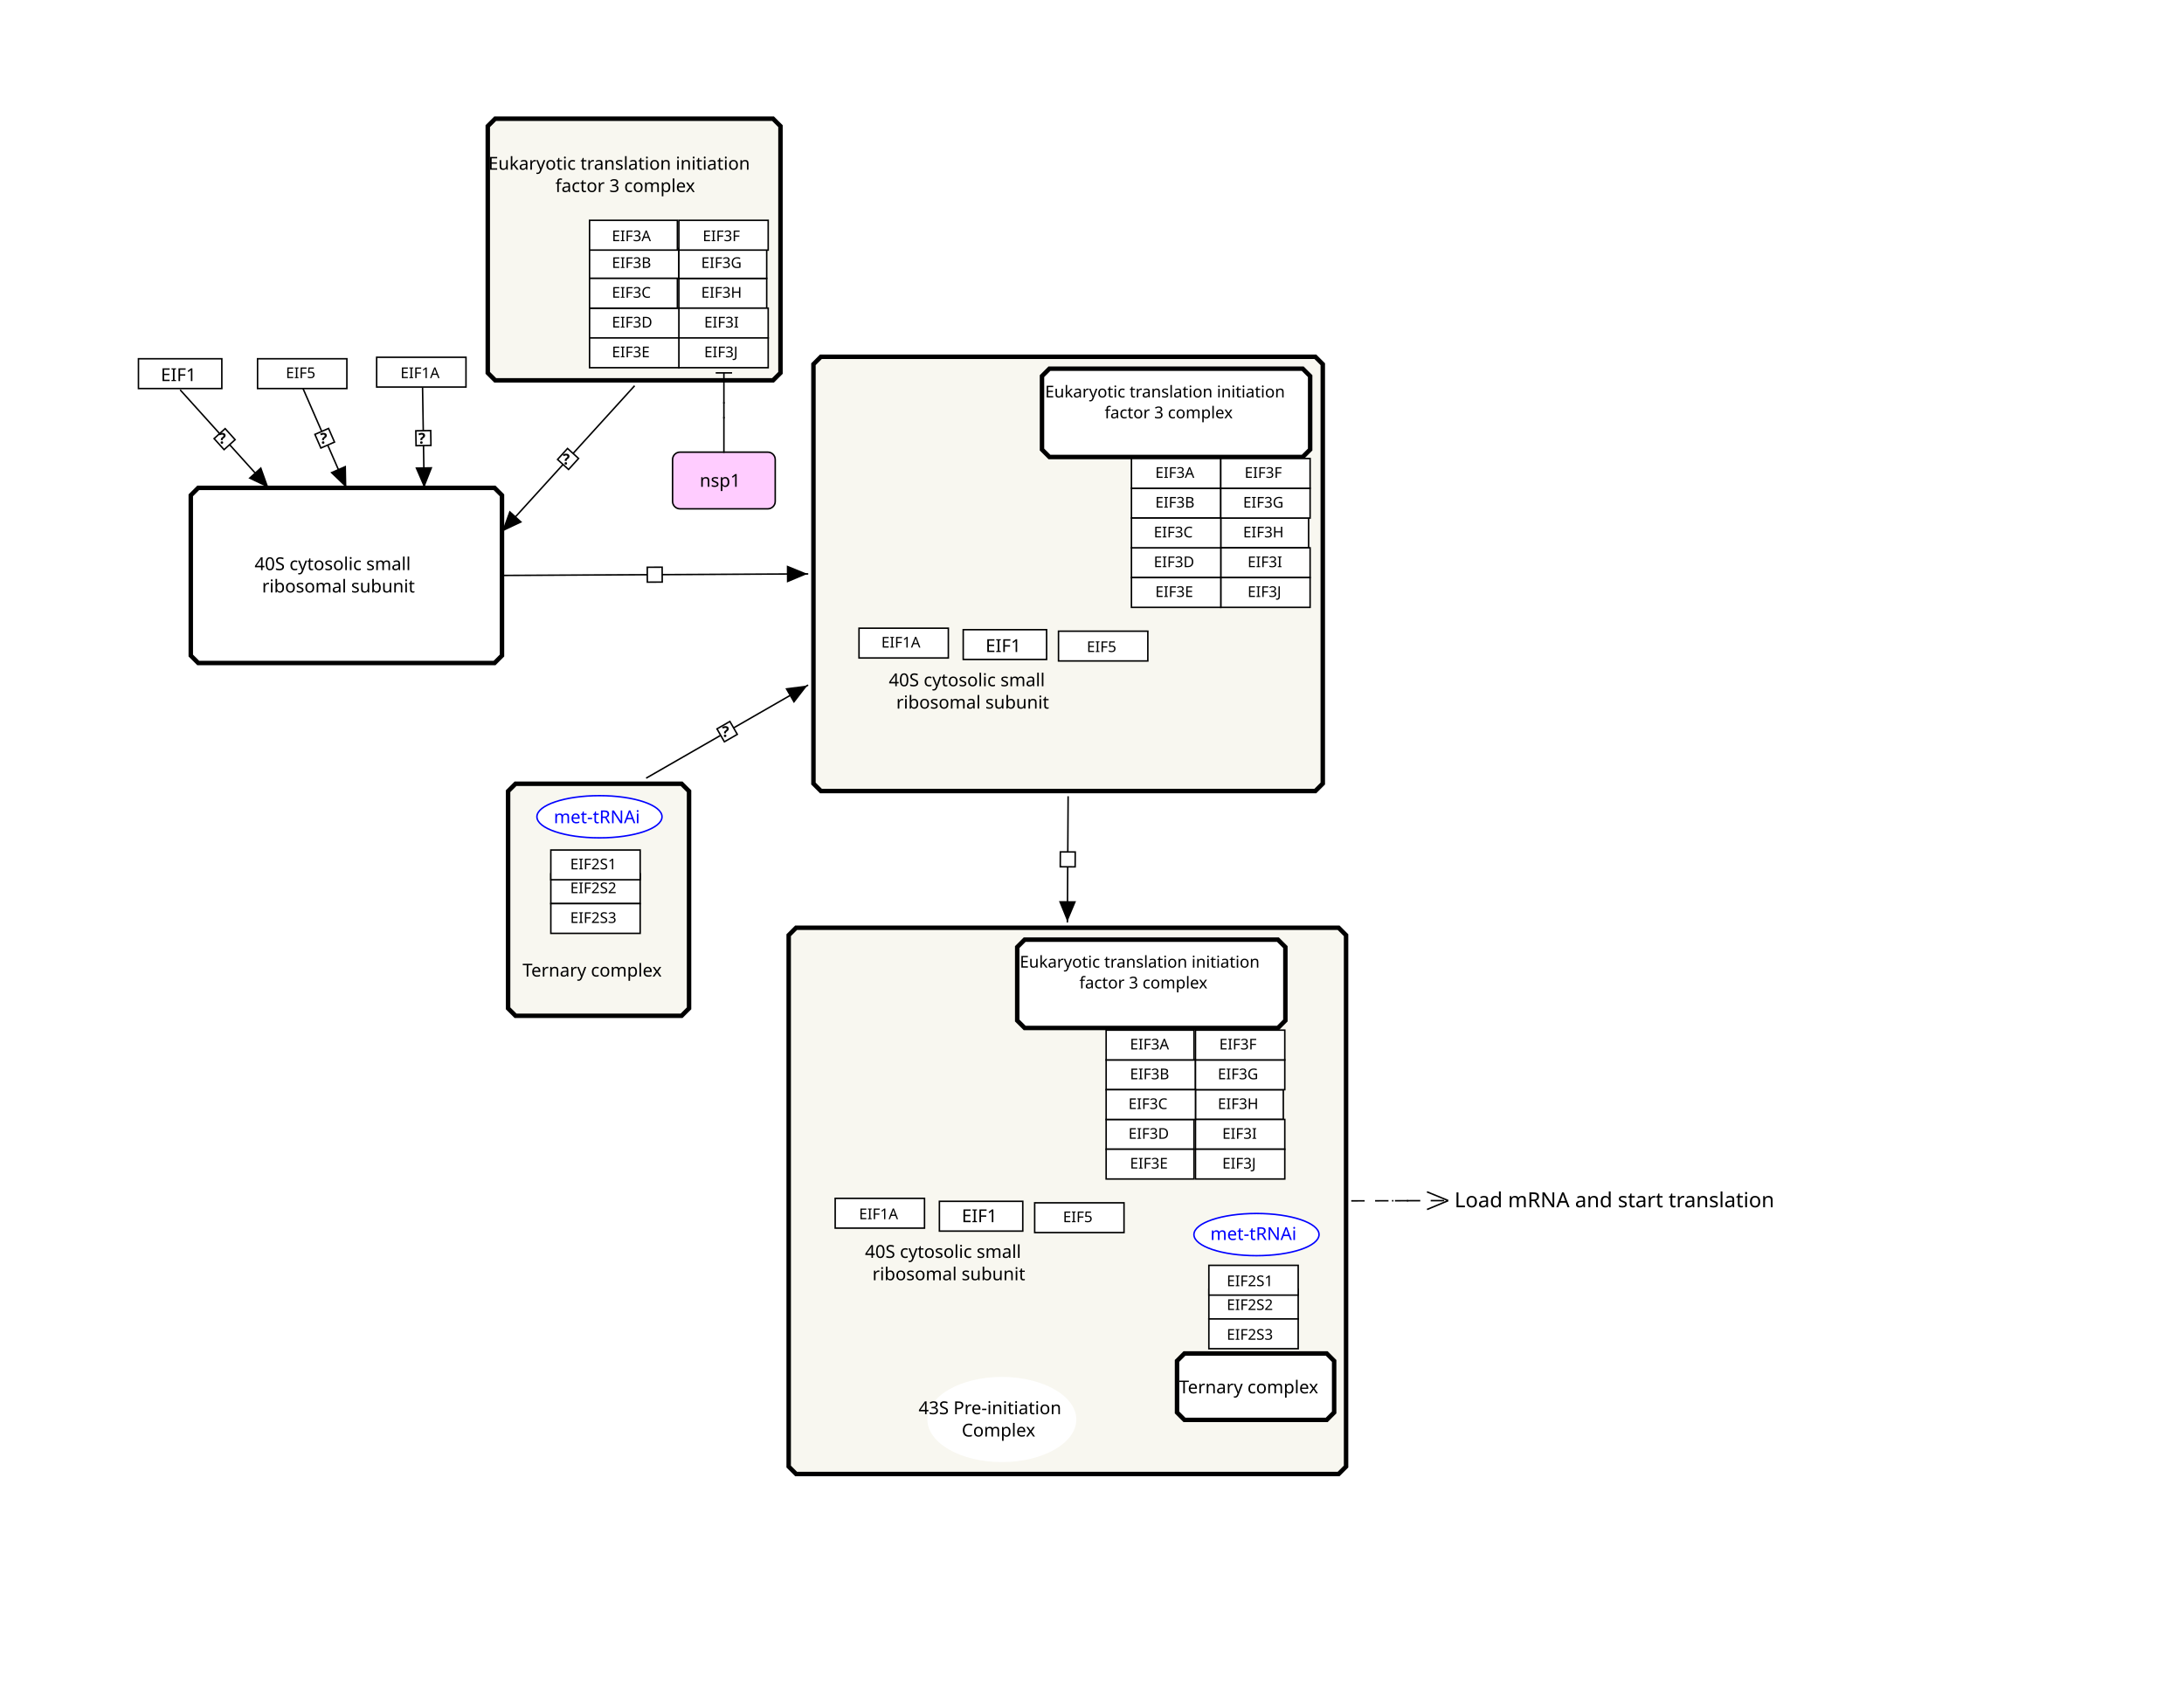
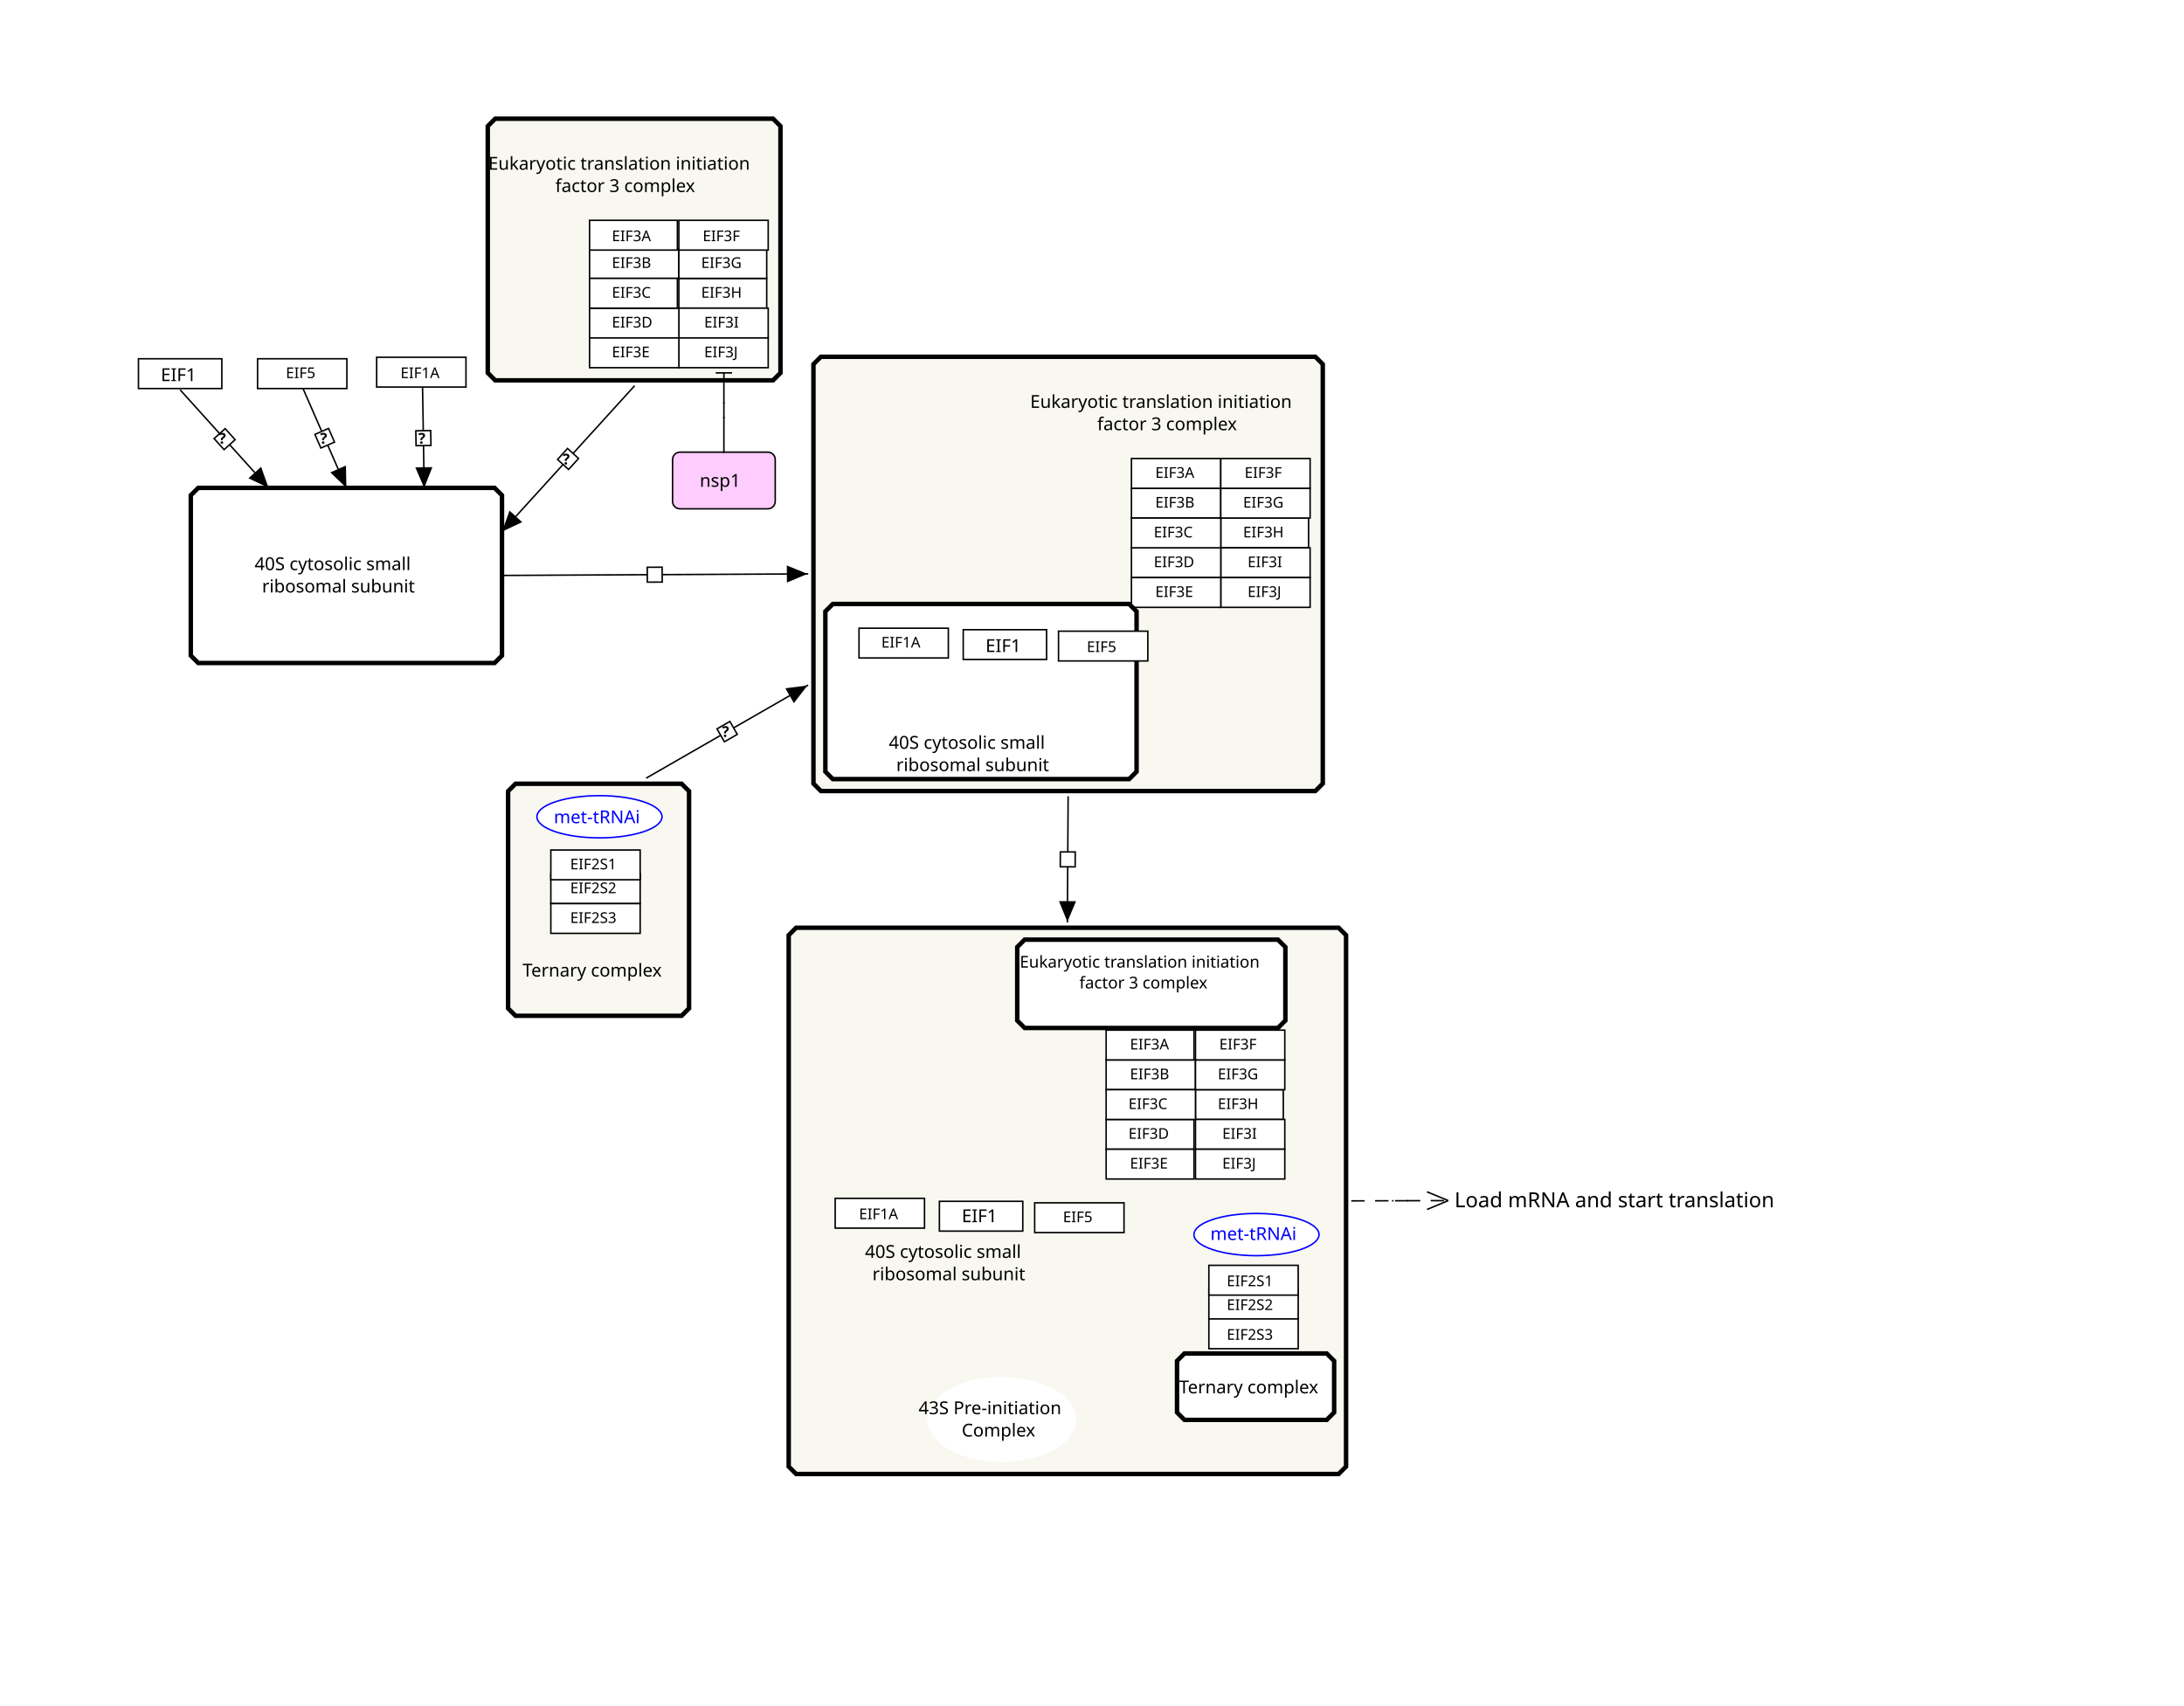
<svg xmlns="http://www.w3.org/2000/svg" fill-opacity="1" color-rendering="auto" color-interpolation="auto" text-rendering="auto" stroke="black" stroke-linecap="square" stroke-miterlimit="10" shape-rendering="auto" stroke-opacity="1" fill="black" stroke-dasharray="none" font-weight="normal" stroke-width="1" viewBox="0 0 1467 1146" font-family="'Dialog'" font-style="normal" stroke-linejoin="miter" font-size="12px" stroke-dashoffset="0" image-rendering="auto">
  <defs id="genericDefs" />
  <g />
  <defs id="genericDefs" />
  <g>
    <g fill="white" text-rendering="geometricPrecision" color-interpolation="linearRGB" color-rendering="optimizeQuality" stroke="white" image-rendering="optimizeQuality">
      <rect x="-1" width="1469" height="1148" y="-1" stroke="none" />
      <path fill="rgb(248,247,240)" d="M551.399 239.663 L883.521 239.663 L888.521 244.663 L888.521 526.374 L883.521 531.374 L551.399 531.374 L546.399 526.374 L546.399 244.663 Z" fill-rule="evenodd" stroke="none" />
      <path fill="none" d="M551.399 239.663 L883.521 239.663 L888.521 244.663 L888.521 526.374 L883.521 531.374 L551.399 531.374 L546.399 526.374 L546.399 244.663 Z" stroke-width="3" fill-rule="evenodd" stroke="black" />
-       <text fill="black" x="597" xml:space="preserve" y="461" font-family="sans-serif" stroke="none">40S cytosolic small </text>
-       <text fill="black" x="602" xml:space="preserve" y="476" font-family="sans-serif" stroke="none">ribosomal subunit</text>
-       <path d="M704.908 247.663 L875.03 247.663 L880.03 252.663 L880.03 301.987 L875.03 306.987 L704.908 306.987 L699.908 301.987 L699.908 252.663 Z" stroke="none" fill-rule="evenodd" />
-       <path fill="none" d="M704.908 247.663 L875.03 247.663 L880.03 252.663 L880.03 301.987 L875.03 306.987 L704.908 306.987 L699.908 301.987 L699.908 252.663 Z" stroke-width="3" fill-rule="evenodd" stroke="black" />
-     </g>
-     <g text-rendering="geometricPrecision" font-size="11px" font-family="sans-serif" color-interpolation="linearRGB" color-rendering="optimizeQuality" image-rendering="optimizeQuality">
-       <text x="702" xml:space="preserve" y="267" stroke="none">Eukaryotic translation initiation</text>
-       <text x="742" xml:space="preserve" y="281" stroke="none">factor 3 complex</text>
-       <text x="789" xml:space="preserve" y="295" stroke="none" />
-     </g>
-     <g fill="white" text-rendering="geometricPrecision" color-interpolation="linearRGB" color-rendering="optimizeQuality" stroke="white" image-rendering="optimizeQuality">
+       <text fill="black" x="692" xml:space="preserve" y="274" font-family="sans-serif" stroke="none">Eukaryotic translation initiation</text>
+       <text fill="black" x="737" xml:space="preserve" y="289" font-family="sans-serif" stroke="none">factor 3 complex</text>
      <rect x="760" width="60" height="20" y="328" stroke="none" />
      <rect fill="none" x="760" width="60" height="20" y="328" stroke="black" />
    </g>
    <g text-rendering="geometricPrecision" font-size="10px" font-family="sans-serif" color-interpolation="linearRGB" color-rendering="optimizeQuality" image-rendering="optimizeQuality">
      <text x="776" xml:space="preserve" y="341" stroke="none">EIF3B</text>
    </g>
    <g fill="white" text-rendering="geometricPrecision" color-interpolation="linearRGB" color-rendering="optimizeQuality" stroke="white" image-rendering="optimizeQuality">
      <rect x="820" width="59" height="20" y="348" stroke="none" />
      <rect fill="none" x="820" width="59" height="20" y="348" stroke="black" />
    </g>
    <g text-rendering="geometricPrecision" font-size="10px" font-family="sans-serif" color-interpolation="linearRGB" color-rendering="optimizeQuality" image-rendering="optimizeQuality">
      <text x="835" xml:space="preserve" y="361" stroke="none">EIF3H</text>
    </g>
    <g fill="white" text-rendering="geometricPrecision" color-interpolation="linearRGB" color-rendering="optimizeQuality" stroke="white" image-rendering="optimizeQuality">
      <rect x="820" width="60" height="20" y="368" stroke="none" />
      <rect fill="none" x="820" width="60" height="20" y="368" stroke="black" />
    </g>
    <g text-rendering="geometricPrecision" font-size="10px" font-family="sans-serif" color-interpolation="linearRGB" color-rendering="optimizeQuality" image-rendering="optimizeQuality">
      <text x="838" xml:space="preserve" y="381" stroke="none">EIF3I</text>
    </g>
    <g fill="white" text-rendering="geometricPrecision" color-interpolation="linearRGB" color-rendering="optimizeQuality" stroke="white" image-rendering="optimizeQuality">
      <rect x="820" width="60" height="20" y="328" stroke="none" />
      <rect fill="none" x="820" width="60" height="20" y="328" stroke="black" />
    </g>
    <g text-rendering="geometricPrecision" font-size="10px" font-family="sans-serif" color-interpolation="linearRGB" color-rendering="optimizeQuality" image-rendering="optimizeQuality">
      <text x="835" xml:space="preserve" y="341" stroke="none">EIF3G</text>
    </g>
    <g fill="white" text-rendering="geometricPrecision" color-interpolation="linearRGB" color-rendering="optimizeQuality" stroke="white" image-rendering="optimizeQuality">
      <rect x="760" width="60" height="20" y="368" stroke="none" />
      <rect fill="none" x="760" width="60" height="20" y="368" stroke="black" />
    </g>
    <g text-rendering="geometricPrecision" font-size="10px" font-family="sans-serif" color-interpolation="linearRGB" color-rendering="optimizeQuality" image-rendering="optimizeQuality">
      <text x="775" xml:space="preserve" y="381" stroke="none">EIF3D</text>
    </g>
    <g fill="white" text-rendering="geometricPrecision" color-interpolation="linearRGB" color-rendering="optimizeQuality" stroke="white" image-rendering="optimizeQuality">
      <rect x="820" width="60" height="20" y="388" stroke="none" />
      <rect fill="none" x="820" width="60" height="20" y="388" stroke="black" />
    </g>
    <g text-rendering="geometricPrecision" font-size="10px" font-family="sans-serif" color-interpolation="linearRGB" color-rendering="optimizeQuality" image-rendering="optimizeQuality">
      <text x="838" xml:space="preserve" y="401" stroke="none">EIF3J</text>
    </g>
    <g fill="white" text-rendering="geometricPrecision" color-interpolation="linearRGB" color-rendering="optimizeQuality" stroke="white" image-rendering="optimizeQuality">
      <rect x="760" width="60" height="20" y="388" stroke="none" />
      <rect fill="none" x="760" width="60" height="20" y="388" stroke="black" />
    </g>
    <g text-rendering="geometricPrecision" font-size="10px" font-family="sans-serif" color-interpolation="linearRGB" color-rendering="optimizeQuality" image-rendering="optimizeQuality">
      <text x="776" xml:space="preserve" y="401" stroke="none">EIF3E</text>
    </g>
    <g fill="white" text-rendering="geometricPrecision" color-interpolation="linearRGB" color-rendering="optimizeQuality" stroke="white" image-rendering="optimizeQuality">
      <rect x="760" width="60" height="20" y="348" stroke="none" />
      <rect fill="none" x="760" width="60" height="20" y="348" stroke="black" />
    </g>
    <g text-rendering="geometricPrecision" font-size="10px" font-family="sans-serif" color-interpolation="linearRGB" color-rendering="optimizeQuality" image-rendering="optimizeQuality">
      <text x="775" xml:space="preserve" y="361" stroke="none">EIF3C</text>
    </g>
    <g fill="white" text-rendering="geometricPrecision" color-interpolation="linearRGB" color-rendering="optimizeQuality" stroke="white" image-rendering="optimizeQuality">
      <rect x="760" width="60" height="20" y="308" stroke="none" />
      <rect fill="none" x="760" width="60" height="20" y="308" stroke="black" />
    </g>
    <g text-rendering="geometricPrecision" font-size="10px" font-family="sans-serif" color-interpolation="linearRGB" color-rendering="optimizeQuality" image-rendering="optimizeQuality">
      <text x="776" xml:space="preserve" y="321" stroke="none">EIF3A</text>
    </g>
    <g fill="white" text-rendering="geometricPrecision" color-interpolation="linearRGB" color-rendering="optimizeQuality" stroke="white" image-rendering="optimizeQuality">
      <rect x="820" width="60" height="20" y="308" stroke="none" />
      <rect fill="none" x="820" width="60" height="20" y="308" stroke="black" />
    </g>
    <g text-rendering="geometricPrecision" font-size="10px" font-family="sans-serif" color-interpolation="linearRGB" color-rendering="optimizeQuality" image-rendering="optimizeQuality">
      <text x="836" xml:space="preserve" y="321" stroke="none">EIF3F</text>
-       <path fill="none" d="M283.848 260.891 L284.307 289.312" />
-       <path fill="none" d="M284.468 299.31 L284.926 327.731" />
-       <path d="M278.963 313.967 L284.926 327.731 L290.442 313.782 Z" stroke="none" />
-     </g>
-     <g transform="translate(284.3872,294.3111) rotate(89.0755) translate(-284.3872,-294.3111)" fill="white" text-rendering="geometricPrecision" color-rendering="optimizeQuality" image-rendering="optimizeQuality" color-interpolation="linearRGB" stroke="white">
-       <rect x="279.387" width="10" height="10" y="289.311" stroke="none" />
-       <rect fill="none" x="279.387" width="10" height="10" y="289.311" stroke="black" />
+     </g>
+     <g fill="white" text-rendering="geometricPrecision" color-interpolation="linearRGB" color-rendering="optimizeQuality" stroke="white" image-rendering="optimizeQuality">
+       <path d="M559.399 405.727 L758.433 405.727 L763.433 410.727 L763.433 518.374 L758.433 523.374 L559.399 523.374 L554.399 518.374 L554.399 410.727 Z" stroke="none" fill-rule="evenodd" />
+       <path fill="none" d="M559.399 405.727 L758.433 405.727 L763.433 410.727 L763.433 518.374 L758.433 523.374 L559.399 523.374 L554.399 518.374 L554.399 410.727 Z" stroke-width="3" fill-rule="evenodd" stroke="black" />
+       <text fill="black" x="597" xml:space="preserve" y="503" font-family="sans-serif" stroke="none">40S cytosolic small </text>
+       <text fill="black" x="602" xml:space="preserve" y="518" font-family="sans-serif" stroke="none">ribosomal subunit</text>
+       <path fill="none" d="M283.848 260.891 L284.307 289.312" stroke="black" />
+       <path fill="none" d="M284.468 299.31 L284.926 327.731" stroke="black" />
+       <path fill="black" d="M278.963 313.967 L284.926 327.731 L290.442 313.782 Z" stroke="none" />
+       <rect x="279.387" width="10" height="10" y="289.311" transform="translate(284.3872,294.3111) rotate(89.0755) translate(-284.3872,-294.3111)" stroke="none" />
+       <rect x="279.387" y="289.311" transform="translate(284.3872,294.3111) rotate(89.0755) translate(-284.3872,-294.3111)" fill="none" width="10" height="10" stroke="black" />
    </g>
    <g font-size="10px" text-rendering="geometricPrecision" image-rendering="optimizeQuality" color-rendering="optimizeQuality" font-family="sans-serif" color-interpolation="linearRGB" font-weight="bold">
      <text x="281" xml:space="preserve" y="298" stroke="none">?</text>
    </g>
    <g fill="rgb(248,247,240)" text-rendering="geometricPrecision" color-interpolation="linearRGB" color-rendering="optimizeQuality" stroke="rgb(248,247,240)" image-rendering="optimizeQuality">
      <path d="M346.29 526.491 L457.832 526.491 L462.832 531.491 L462.832 677.37 L457.832 682.37 L346.29 682.37 L341.29 677.37 L341.29 531.491 Z" stroke="none" fill-rule="evenodd" />
      <path fill="none" d="M346.29 526.491 L457.832 526.491 L462.832 531.491 L462.832 677.37 L457.832 682.37 L346.29 682.37 L341.29 677.37 L341.29 531.491 Z" stroke-width="3" fill-rule="evenodd" stroke="black" />
      <text fill="black" x="351" xml:space="preserve" y="656" font-family="sans-serif" stroke="none">Ternary complex</text>
      <path fill="none" d="M434.446 522.491 L484.088 493.96" stroke="black" />
      <path fill="none" d="M492.758 488.977 L542.399 460.446" stroke="black" />
      <path fill="black" d="M533.245 472.329 L542.399 460.446 L527.524 462.375 Z" stroke="none" />
      <rect x="483.423" y="486.469" transform="translate(488.423,491.4686) rotate(-29.8877) translate(-488.423,-491.4686)" fill="white" width="10" height="10" stroke="none" />
      <rect x="483.423" y="486.469" transform="translate(488.423,491.4686) rotate(-29.8877) translate(-488.423,-491.4686)" fill="none" width="10" height="10" stroke="black" />
    </g>
    <g font-size="10px" text-rendering="geometricPrecision" image-rendering="optimizeQuality" color-rendering="optimizeQuality" font-family="sans-serif" color-interpolation="linearRGB" font-weight="bold">
      <text x="485" xml:space="preserve" y="495" stroke="none">?</text>
    </g>
    <g text-rendering="geometricPrecision" stroke-dasharray="8,8" color-interpolation="linearRGB" color-rendering="optimizeQuality" image-rendering="optimizeQuality">
      <path fill="none" d="M908.153 806.693 L935.493 806.618" />
      <path fill="none" d="M945.493 806.591 L972.833 806.515" />
      <path stroke-dasharray="none" fill="none" d="M958.991 812.294 L972.833 806.515 L958.959 800.813" />
      <path fill="none" d="M935.493 806.618 L935.493 806.618" />
      <path fill="none" d="M945.493 806.591 L945.493 806.591" />
      <line y2="806.618" fill="none" x1="945.493" x2="935.493" y1="806.591" />
      <path fill="rgb(248,247,240)" stroke-dasharray="none" d="M332.635 79.735 L519.248 79.735 L524.248 84.735 L524.248 250.487 L519.248 255.487 L332.635 255.487 L327.635 250.487 L327.635 84.735 Z" fill-rule="evenodd" stroke="none" />
      <path fill="none" stroke-width="3" stroke-dasharray="none" d="M332.635 79.735 L519.248 79.735 L524.248 84.735 L524.248 250.487 L519.248 255.487 L332.635 255.487 L327.635 250.487 L327.635 84.735 Z" fill-rule="evenodd" />
      <text x="328" xml:space="preserve" stroke-dasharray="none" y="114" font-family="sans-serif" stroke="none">Eukaryotic translation initiation</text>
      <text x="373" xml:space="preserve" stroke-dasharray="none" y="129" font-family="sans-serif" stroke="none">factor 3 complex</text>
      <path stroke-dasharray="none" fill="none" d="M425.941 259.487 L384.926 304.615" />
      <path stroke-dasharray="none" fill="none" d="M378.2 312.015 L337.185 357.143" />
      <path stroke-dasharray="none" d="M342.258 343.027 L337.185 357.143 L350.754 350.748 Z" stroke="none" />
      <path stroke-dasharray="none" fill="none" d="M384.926 304.615 L384.926 304.615" />
      <path stroke-dasharray="none" fill="none" d="M378.2 312.015 L378.2 312.015" />
      <rect x="376.563" y="303.315" transform="translate(381.563,308.3148) rotate(132.2666) translate(-381.563,-308.3148)" fill="white" width="10" stroke-dasharray="none" height="10" stroke="none" />
      <rect x="376.563" y="303.315" transform="translate(381.563,308.3148) rotate(132.2666) translate(-381.563,-308.3148)" fill="none" width="10" stroke-dasharray="none" height="10" />
    </g>
    <g font-size="10px" text-rendering="geometricPrecision" image-rendering="optimizeQuality" color-rendering="optimizeQuality" font-family="sans-serif" color-interpolation="linearRGB" font-weight="bold">
      <text x="378" xml:space="preserve" y="312" stroke="none">?</text>
      <path fill="none" d="M203.555 261.046 L216.111 289.806" />
      <path fill="none" d="M220.112 298.971 L232.668 327.731" />
      <path d="M221.863 317.327 L232.668 327.731 L232.384 312.734 Z" stroke="none" />
    </g>
    <g transform="translate(218.1115,294.3886) rotate(66.415) translate(-218.1115,-294.3886)" fill="white" text-rendering="geometricPrecision" color-rendering="optimizeQuality" image-rendering="optimizeQuality" color-interpolation="linearRGB" stroke="white">
      <rect x="213.112" width="10" height="10" y="289.389" stroke="none" />
      <rect fill="none" x="213.112" width="10" height="10" y="289.389" stroke="black" />
    </g>
    <g font-size="10px" text-rendering="geometricPrecision" image-rendering="optimizeQuality" color-rendering="optimizeQuality" font-family="sans-serif" color-interpolation="linearRGB" font-weight="bold">
      <text x="215" xml:space="preserve" y="298" stroke="none">?</text>
      <path fill="none" d="M337.185 386.555 L434.792 386.062" />
      <path fill="none" d="M444.792 386.011 L542.399 385.519" />
      <path d="M528.57 391.329 L542.399 385.519 L528.513 379.848 Z" stroke="none" />
      <path fill="none" d="M434.792 386.062 L434.792 386.062" />
      <path fill="none" d="M444.792 386.011 L444.792 386.011" />
    </g>
    <g transform="translate(439.7922,386.0366) rotate(-0.2893) translate(-439.7922,-386.0366)" fill="white" text-rendering="geometricPrecision" color-rendering="optimizeQuality" image-rendering="optimizeQuality" color-interpolation="linearRGB" stroke="white">
      <rect x="434.792" width="10" height="10" y="381.037" stroke="none" />
      <rect fill="none" x="434.792" width="10" height="10" y="381.037" stroke="black" />
    </g>
    <g font-size="10px" text-rendering="geometricPrecision" image-rendering="optimizeQuality" color-rendering="optimizeQuality" font-family="sans-serif" color-interpolation="linearRGB" font-weight="bold">
      <text x="439" xml:space="preserve" y="390" stroke="none" />
    </g>
    <g fill="rgb(248,247,240)" text-rendering="geometricPrecision" color-interpolation="linearRGB" color-rendering="optimizeQuality" stroke="rgb(248,247,240)" image-rendering="optimizeQuality">
      <path d="M534.762 623.216 L899.153 623.216 L904.153 628.216 L904.153 985.171 L899.153 990.171 L534.762 990.171 L529.762 985.171 L529.762 628.216 Z" stroke="none" fill-rule="evenodd" />
      <path fill="none" d="M534.762 623.216 L899.153 623.216 L904.153 628.216 L904.153 985.171 L899.153 990.171 L534.762 990.171 L529.762 985.171 L529.762 628.216 Z" stroke-width="3" fill-rule="evenodd" stroke="black" />
      <text fill="black" x="581" xml:space="preserve" y="845" font-family="sans-serif" stroke="none">40S cytosolic small </text>
      <text fill="black" x="586" xml:space="preserve" y="860" font-family="sans-serif" stroke="none">ribosomal subunit</text>
      <path fill="none" d="M717.46 535.374 L717.239 572.295" stroke="black" />
      <path fill="none" d="M717.179 582.295 L716.957 619.216" stroke="black" />
      <path fill="black" d="M711.3 605.323 L716.957 619.216 L722.781 605.392 Z" stroke="none" />
      <rect x="712.209" y="572.295" transform="translate(717.2089,577.2947) rotate(90.3438) translate(-717.2089,-577.2947)" fill="white" width="10" height="10" stroke="none" />
      <rect x="712.209" y="572.295" transform="translate(717.2089,577.2947) rotate(90.3438) translate(-717.2089,-577.2947)" fill="none" width="10" height="10" stroke="black" />
    </g>
    <g font-size="10px" text-rendering="geometricPrecision" image-rendering="optimizeQuality" color-rendering="optimizeQuality" font-family="sans-serif" color-interpolation="linearRGB" font-weight="bold">
      <text x="717" xml:space="preserve" y="581" stroke="none" />
      <path fill="none" d="M121.334 262.244 L147.523 291.275" />
      <path fill="none" d="M154.221 298.7 L180.41 327.731" />
      <path d="M166.865 321.286 L180.41 327.731 L175.389 313.596 Z" stroke="none" />
      <path fill="none" d="M147.523 291.275 L147.523 291.275" />
      <path fill="none" d="M154.221 298.7 L154.221 298.7" />
    </g>
    <g transform="translate(150.8716,294.9876) rotate(47.9462) translate(-150.8716,-294.9876)" fill="white" text-rendering="geometricPrecision" color-rendering="optimizeQuality" image-rendering="optimizeQuality" color-interpolation="linearRGB" stroke="white">
      <rect x="145.872" width="10" height="10" y="289.988" stroke="none" />
      <rect fill="none" x="145.872" width="10" height="10" y="289.988" stroke="black" />
    </g>
    <g font-size="10px" text-rendering="geometricPrecision" image-rendering="optimizeQuality" color-rendering="optimizeQuality" font-family="sans-serif" color-interpolation="linearRGB" font-weight="bold">
      <text x="147" xml:space="preserve" y="298" stroke="none">?</text>
    </g>
    <g fill="white" text-rendering="geometricPrecision" color-interpolation="linearRGB" color-rendering="optimizeQuality" stroke="white" image-rendering="optimizeQuality">
      <ellipse rx="114.446" ry="12.5" cx="1087.28" cy="806.515" stroke="none" />
    </g>
    <g text-rendering="geometricPrecision" font-size="14px" font-family="sans-serif" color-interpolation="linearRGB" color-rendering="optimizeQuality" image-rendering="optimizeQuality">
      <text x="977" xml:space="preserve" y="811" stroke="none">Load mRNA and start translation</text>
    </g>
    <g fill="white" text-rendering="geometricPrecision" color-interpolation="linearRGB" color-rendering="optimizeQuality" stroke="white" image-rendering="optimizeQuality">
      <ellipse rx="50.019" ry="28.607" cx="672.945" cy="953.564" stroke="none" />
      <text fill="black" x="617" xml:space="preserve" y="950" font-family="sans-serif" stroke="none">43S Pre-initiation </text>
      <text fill="black" x="646" xml:space="preserve" y="965" font-family="sans-serif" stroke="none">Complex</text>
      <rect x="451.77" y="303.723" fill="rgb(255,204,255)" width="68.956" rx="5" ry="5" height="38.084" stroke="none" />
      <rect x="451.77" y="303.723" fill="none" width="68.956" rx="5" ry="5" height="38.084" stroke="black" />
      <text fill="black" x="470" xml:space="preserve" y="327" font-family="sans-serif" stroke="none">nsp1</text>
      <path d="M133.151 327.731 L332.185 327.731 L337.185 332.731 L337.185 440.378 L332.185 445.378 L133.151 445.378 L128.151 440.378 L128.151 332.731 Z" stroke="none" fill-rule="evenodd" />
      <path fill="none" d="M133.151 327.731 L332.185 327.731 L337.185 332.731 L337.185 440.378 L332.185 445.378 L133.151 445.378 L128.151 440.378 L128.151 332.731 Z" stroke-width="3" fill-rule="evenodd" stroke="black" />
      <text fill="black" x="171" xml:space="preserve" y="383" font-family="sans-serif" stroke="none">40S cytosolic small </text>
      <text fill="black" x="176" xml:space="preserve" y="398" font-family="sans-serif" stroke="none">ribosomal subunit</text>
      <ellipse rx="42.013" ry="14.171" cx="402.661" cy="548.662" stroke="none" />
      <ellipse rx="42.013" fill="none" ry="14.171" cx="402.661" cy="548.662" stroke="blue" />
      <text fill="blue" x="372" xml:space="preserve" y="553" font-family="sans-serif" stroke="none">met-tRNAi</text>
      <rect x="396" width="60" height="20" y="167" stroke="none" />
      <rect fill="none" x="396" width="60" height="20" y="167" stroke="black" />
    </g>
    <g text-rendering="geometricPrecision" font-size="10px" font-family="sans-serif" color-interpolation="linearRGB" color-rendering="optimizeQuality" image-rendering="optimizeQuality">
      <text x="411" xml:space="preserve" y="180" stroke="none">EIF3B</text>
    </g>
    <g fill="white" text-rendering="geometricPrecision" color-interpolation="linearRGB" color-rendering="optimizeQuality" stroke="white" image-rendering="optimizeQuality">
      <rect x="456" width="59" height="20" y="187" stroke="none" />
      <rect fill="none" x="456" width="59" height="20" y="187" stroke="black" />
    </g>
    <g text-rendering="geometricPrecision" font-size="10px" font-family="sans-serif" color-interpolation="linearRGB" color-rendering="optimizeQuality" image-rendering="optimizeQuality">
      <text x="471" xml:space="preserve" y="200" stroke="none">EIF3H</text>
    </g>
    <g fill="white" text-rendering="geometricPrecision" color-interpolation="linearRGB" color-rendering="optimizeQuality" stroke="white" image-rendering="optimizeQuality">
      <rect x="370" width="60" height="20" y="587" stroke="none" />
      <rect fill="none" x="370" width="60" height="20" y="587" stroke="black" />
    </g>
    <g text-rendering="geometricPrecision" font-size="10px" font-family="sans-serif" color-interpolation="linearRGB" color-rendering="optimizeQuality" image-rendering="optimizeQuality">
      <text x="383" xml:space="preserve" y="600" stroke="none">EIF2S2</text>
    </g>
    <g fill="white" text-rendering="geometricPrecision" color-interpolation="linearRGB" color-rendering="optimizeQuality" stroke="white" image-rendering="optimizeQuality">
      <rect x="370" width="60" height="20" y="607" stroke="none" />
      <rect fill="none" x="370" width="60" height="20" y="607" stroke="black" />
    </g>
    <g text-rendering="geometricPrecision" font-size="10px" font-family="sans-serif" color-interpolation="linearRGB" color-rendering="optimizeQuality" image-rendering="optimizeQuality">
      <text x="383" xml:space="preserve" y="620" stroke="none">EIF2S3</text>
    </g>
    <g fill="white" text-rendering="geometricPrecision" color-interpolation="linearRGB" color-rendering="optimizeQuality" stroke="white" image-rendering="optimizeQuality">
      <rect x="456" width="60" height="20" y="207" stroke="none" />
      <rect fill="none" x="456" width="60" height="20" y="207" stroke="black" />
    </g>
    <g text-rendering="geometricPrecision" font-size="10px" font-family="sans-serif" color-interpolation="linearRGB" color-rendering="optimizeQuality" image-rendering="optimizeQuality">
      <text x="473" xml:space="preserve" y="220" stroke="none">EIF3I</text>
    </g>
    <g fill="white" text-rendering="geometricPrecision" color-interpolation="linearRGB" color-rendering="optimizeQuality" stroke="white" image-rendering="optimizeQuality">
      <rect x="711" width="60" height="20" y="424" stroke="none" />
      <rect fill="none" x="711" width="60" height="20" y="424" stroke="black" />
    </g>
    <g text-rendering="geometricPrecision" font-size="10px" font-family="sans-serif" color-interpolation="linearRGB" color-rendering="optimizeQuality" image-rendering="optimizeQuality">
      <text x="730" xml:space="preserve" y="438" stroke="none">EIF5</text>
    </g>
    <g fill="white" text-rendering="geometricPrecision" color-interpolation="linearRGB" color-rendering="optimizeQuality" stroke="white" image-rendering="optimizeQuality">
      <rect x="456" width="59" height="20" y="167" stroke="none" />
      <rect fill="none" x="456" width="59" height="20" y="167" stroke="black" />
    </g>
    <g text-rendering="geometricPrecision" font-size="10px" font-family="sans-serif" color-interpolation="linearRGB" color-rendering="optimizeQuality" image-rendering="optimizeQuality">
      <text x="471" xml:space="preserve" y="180" stroke="none">EIF3G</text>
    </g>
    <g fill="white" text-rendering="geometricPrecision" color-interpolation="linearRGB" color-rendering="optimizeQuality" stroke="white" image-rendering="optimizeQuality">
      <rect x="396" width="60" height="20" y="207" stroke="none" />
      <rect fill="none" x="396" width="60" height="20" y="207" stroke="black" />
    </g>
    <g text-rendering="geometricPrecision" font-size="10px" font-family="sans-serif" color-interpolation="linearRGB" color-rendering="optimizeQuality" image-rendering="optimizeQuality">
      <text x="411" xml:space="preserve" y="220" stroke="none">EIF3D</text>
    </g>
    <g fill="white" text-rendering="geometricPrecision" color-interpolation="linearRGB" color-rendering="optimizeQuality" stroke="white" image-rendering="optimizeQuality">
      <rect x="370" width="60" height="20" y="571" stroke="none" />
      <rect fill="none" x="370" width="60" height="20" y="571" stroke="black" />
    </g>
    <g text-rendering="geometricPrecision" font-size="10px" font-family="sans-serif" color-interpolation="linearRGB" color-rendering="optimizeQuality" image-rendering="optimizeQuality">
      <text x="383" xml:space="preserve" y="584" stroke="none">EIF2S1</text>
    </g>
    <g fill="white" text-rendering="geometricPrecision" color-interpolation="linearRGB" color-rendering="optimizeQuality" stroke="white" image-rendering="optimizeQuality">
      <rect x="456" width="60" height="20" y="227" stroke="none" />
      <rect fill="none" x="456" width="60" height="20" y="227" stroke="black" />
    </g>
    <g text-rendering="geometricPrecision" font-size="10px" font-family="sans-serif" color-interpolation="linearRGB" color-rendering="optimizeQuality" image-rendering="optimizeQuality">
      <text x="473" xml:space="preserve" y="240" stroke="none">EIF3J</text>
    </g>
    <g fill="white" text-rendering="geometricPrecision" color-interpolation="linearRGB" color-rendering="optimizeQuality" stroke="white" image-rendering="optimizeQuality">
      <rect x="396" width="60" height="20" y="227" stroke="none" />
      <rect fill="none" x="396" width="60" height="20" y="227" stroke="black" />
    </g>
    <g text-rendering="geometricPrecision" font-size="10px" font-family="sans-serif" color-interpolation="linearRGB" color-rendering="optimizeQuality" image-rendering="optimizeQuality">
      <text x="411" xml:space="preserve" y="240" stroke="none">EIF3E</text>
    </g>
    <g fill="white" text-rendering="geometricPrecision" color-interpolation="linearRGB" color-rendering="optimizeQuality" stroke="white" image-rendering="optimizeQuality">
      <rect x="396" width="59" height="20" y="187" stroke="none" />
      <rect fill="none" x="396" width="59" height="20" y="187" stroke="black" />
    </g>
    <g text-rendering="geometricPrecision" font-size="10px" font-family="sans-serif" color-interpolation="linearRGB" color-rendering="optimizeQuality" image-rendering="optimizeQuality">
      <text x="411" xml:space="preserve" y="200" stroke="none">EIF3C</text>
    </g>
    <g fill="white" text-rendering="geometricPrecision" color-interpolation="linearRGB" color-rendering="optimizeQuality" stroke="white" image-rendering="optimizeQuality">
      <rect x="396" width="59" height="20" y="148" stroke="none" />
      <rect fill="none" x="396" width="59" height="20" y="148" stroke="black" />
    </g>
    <g text-rendering="geometricPrecision" font-size="10px" font-family="sans-serif" color-interpolation="linearRGB" color-rendering="optimizeQuality" image-rendering="optimizeQuality">
      <text x="411" xml:space="preserve" y="162" stroke="none">EIF3A</text>
    </g>
    <g fill="white" text-rendering="geometricPrecision" color-interpolation="linearRGB" color-rendering="optimizeQuality" stroke="white" image-rendering="optimizeQuality">
      <rect x="456" width="60" height="20" y="148" stroke="none" />
      <rect fill="none" x="456" width="60" height="20" y="148" stroke="black" />
    </g>
    <g text-rendering="geometricPrecision" font-size="10px" font-family="sans-serif" color-interpolation="linearRGB" color-rendering="optimizeQuality" image-rendering="optimizeQuality">
      <text x="472" xml:space="preserve" y="162" stroke="none">EIF3F</text>
    </g>
    <g fill="white" text-rendering="geometricPrecision" color-interpolation="linearRGB" color-rendering="optimizeQuality" stroke="white" image-rendering="optimizeQuality">
      <rect x="577" width="60" height="20" y="422" stroke="none" />
      <rect fill="none" x="577" width="60" height="20" y="422" stroke="black" />
    </g>
    <g text-rendering="geometricPrecision" font-size="10px" font-family="sans-serif" color-interpolation="linearRGB" color-rendering="optimizeQuality" image-rendering="optimizeQuality">
      <text x="592" xml:space="preserve" y="435" stroke="none">EIF1A</text>
    </g>
    <g fill="white" text-rendering="geometricPrecision" color-interpolation="linearRGB" color-rendering="optimizeQuality" stroke="white" image-rendering="optimizeQuality">
      <rect x="647" width="56" height="20" y="423" stroke="none" />
      <rect fill="none" x="647" width="56" height="20" y="423" stroke="black" />
      <text fill="black" x="662" xml:space="preserve" y="438" font-family="sans-serif" stroke="none">EIF1</text>
      <rect x="173" width="60" height="20" y="241" stroke="none" />
      <rect fill="none" x="173" width="60" height="20" y="241" stroke="black" />
    </g>
    <g text-rendering="geometricPrecision" font-size="10px" font-family="sans-serif" color-interpolation="linearRGB" color-rendering="optimizeQuality" image-rendering="optimizeQuality">
      <text x="192" xml:space="preserve" y="254" stroke="none">EIF5</text>
    </g>
    <g fill="white" text-rendering="geometricPrecision" color-interpolation="linearRGB" color-rendering="optimizeQuality" stroke="white" image-rendering="optimizeQuality">
      <rect x="253" width="60" height="20" y="240" stroke="none" />
      <rect fill="none" x="253" width="60" height="20" y="240" stroke="black" />
    </g>
    <g text-rendering="geometricPrecision" font-size="10px" font-family="sans-serif" color-interpolation="linearRGB" color-rendering="optimizeQuality" image-rendering="optimizeQuality">
      <text x="269" xml:space="preserve" y="254" stroke="none">EIF1A</text>
    </g>
    <g fill="white" text-rendering="geometricPrecision" color-interpolation="linearRGB" color-rendering="optimizeQuality" stroke="white" image-rendering="optimizeQuality">
      <rect x="93" width="56" height="20" y="241" stroke="none" />
      <rect fill="none" x="93" width="56" height="20" y="241" stroke="black" />
      <text fill="black" x="108" xml:space="preserve" y="256" font-family="sans-serif" stroke="none">EIF1</text>
      <path fill="none" d="M486.248 303.723 L486.248 280.605" stroke="black" />
      <path fill="none" d="M486.248 270.605 L486.248 250.487" stroke="black" />
      <line y2="250.487" fill="none" x1="491.248" x2="481.248" stroke="black" y1="250.487" />
      <line y2="280.605" fill="none" x1="486.248" x2="486.248" stroke="black" y1="270.605" />
      <path d="M688.27 631.216 L858.392 631.216 L863.392 636.216 L863.392 685.539 L858.392 690.539 L688.27 690.539 L683.27 685.539 L683.27 636.216 Z" stroke="none" fill-rule="evenodd" />
      <path fill="none" d="M688.27 631.216 L858.392 631.216 L863.392 636.216 L863.392 685.539 L858.392 690.539 L688.27 690.539 L683.27 685.539 L683.27 636.216 Z" stroke-width="3" fill-rule="evenodd" stroke="black" />
    </g>
    <g text-rendering="geometricPrecision" font-size="11px" font-family="sans-serif" color-interpolation="linearRGB" color-rendering="optimizeQuality" image-rendering="optimizeQuality">
      <text x="685" xml:space="preserve" y="650" stroke="none">Eukaryotic translation initiation</text>
      <text x="725" xml:space="preserve" y="664" stroke="none">factor 3 complex</text>
      <text x="773" xml:space="preserve" y="678" stroke="none" />
    </g>
    <g fill="white" text-rendering="geometricPrecision" color-interpolation="linearRGB" color-rendering="optimizeQuality" stroke="white" image-rendering="optimizeQuality">
      <rect x="743" width="60" height="20" y="712" stroke="none" />
      <rect fill="none" x="743" width="60" height="20" y="712" stroke="black" />
    </g>
    <g text-rendering="geometricPrecision" font-size="10px" font-family="sans-serif" color-interpolation="linearRGB" color-rendering="optimizeQuality" image-rendering="optimizeQuality">
      <text x="759" xml:space="preserve" y="725" stroke="none">EIF3B</text>
    </g>
    <g fill="white" text-rendering="geometricPrecision" color-interpolation="linearRGB" color-rendering="optimizeQuality" stroke="white" image-rendering="optimizeQuality">
      <rect x="803" width="59" height="20" y="732" stroke="none" />
      <rect fill="none" x="803" width="59" height="20" y="732" stroke="black" />
    </g>
    <g text-rendering="geometricPrecision" font-size="10px" font-family="sans-serif" color-interpolation="linearRGB" color-rendering="optimizeQuality" image-rendering="optimizeQuality">
      <text x="818" xml:space="preserve" y="745" stroke="none">EIF3H</text>
    </g>
    <g fill="white" text-rendering="geometricPrecision" color-interpolation="linearRGB" color-rendering="optimizeQuality" stroke="white" image-rendering="optimizeQuality">
      <rect x="803" width="60" height="20" y="752" stroke="none" />
      <rect fill="none" x="803" width="60" height="20" y="752" stroke="black" />
    </g>
    <g text-rendering="geometricPrecision" font-size="10px" font-family="sans-serif" color-interpolation="linearRGB" color-rendering="optimizeQuality" image-rendering="optimizeQuality">
      <text x="821" xml:space="preserve" y="765" stroke="none">EIF3I</text>
    </g>
    <g fill="white" text-rendering="geometricPrecision" color-interpolation="linearRGB" color-rendering="optimizeQuality" stroke="white" image-rendering="optimizeQuality">
      <rect x="803" width="60" height="20" y="712" stroke="none" />
      <rect fill="none" x="803" width="60" height="20" y="712" stroke="black" />
    </g>
    <g text-rendering="geometricPrecision" font-size="10px" font-family="sans-serif" color-interpolation="linearRGB" color-rendering="optimizeQuality" image-rendering="optimizeQuality">
      <text x="818" xml:space="preserve" y="725" stroke="none">EIF3G</text>
    </g>
    <g fill="white" text-rendering="geometricPrecision" color-interpolation="linearRGB" color-rendering="optimizeQuality" stroke="white" image-rendering="optimizeQuality">
      <rect x="743" width="59" height="20" y="752" stroke="none" />
      <rect fill="none" x="743" width="59" height="20" y="752" stroke="black" />
    </g>
    <g text-rendering="geometricPrecision" font-size="10px" font-family="sans-serif" color-interpolation="linearRGB" color-rendering="optimizeQuality" image-rendering="optimizeQuality">
      <text x="758" xml:space="preserve" y="765" stroke="none">EIF3D</text>
    </g>
    <g fill="white" text-rendering="geometricPrecision" color-interpolation="linearRGB" color-rendering="optimizeQuality" stroke="white" image-rendering="optimizeQuality">
      <rect x="803" width="60" height="20" y="772" stroke="none" />
      <rect fill="none" x="803" width="60" height="20" y="772" stroke="black" />
    </g>
    <g text-rendering="geometricPrecision" font-size="10px" font-family="sans-serif" color-interpolation="linearRGB" color-rendering="optimizeQuality" image-rendering="optimizeQuality">
      <text x="821" xml:space="preserve" y="785" stroke="none">EIF3J</text>
    </g>
    <g fill="white" text-rendering="geometricPrecision" color-interpolation="linearRGB" color-rendering="optimizeQuality" stroke="white" image-rendering="optimizeQuality">
      <rect x="743" width="59" height="20" y="772" stroke="none" />
      <rect fill="none" x="743" width="59" height="20" y="772" stroke="black" />
    </g>
    <g text-rendering="geometricPrecision" font-size="10px" font-family="sans-serif" color-interpolation="linearRGB" color-rendering="optimizeQuality" image-rendering="optimizeQuality">
      <text x="759" xml:space="preserve" y="785" stroke="none">EIF3E</text>
    </g>
    <g fill="white" text-rendering="geometricPrecision" color-interpolation="linearRGB" color-rendering="optimizeQuality" stroke="white" image-rendering="optimizeQuality">
      <rect x="743" width="60" height="20" y="732" stroke="none" />
      <rect fill="none" x="743" width="60" height="20" y="732" stroke="black" />
    </g>
    <g text-rendering="geometricPrecision" font-size="10px" font-family="sans-serif" color-interpolation="linearRGB" color-rendering="optimizeQuality" image-rendering="optimizeQuality">
      <text x="758" xml:space="preserve" y="745" stroke="none">EIF3C</text>
    </g>
    <g fill="white" text-rendering="geometricPrecision" color-interpolation="linearRGB" color-rendering="optimizeQuality" stroke="white" image-rendering="optimizeQuality">
      <rect x="743" width="59" height="20" y="692" stroke="none" />
      <rect fill="none" x="743" width="59" height="20" y="692" stroke="black" />
    </g>
    <g text-rendering="geometricPrecision" font-size="10px" font-family="sans-serif" color-interpolation="linearRGB" color-rendering="optimizeQuality" image-rendering="optimizeQuality">
      <text x="759" xml:space="preserve" y="705" stroke="none">EIF3A</text>
    </g>
    <g fill="white" text-rendering="geometricPrecision" color-interpolation="linearRGB" color-rendering="optimizeQuality" stroke="white" image-rendering="optimizeQuality">
      <rect x="803" width="60" height="20" y="692" stroke="none" />
      <rect fill="none" x="803" width="60" height="20" y="692" stroke="black" />
    </g>
    <g text-rendering="geometricPrecision" font-size="10px" font-family="sans-serif" color-interpolation="linearRGB" color-rendering="optimizeQuality" image-rendering="optimizeQuality">
      <text x="819" xml:space="preserve" y="705" stroke="none">EIF3F</text>
    </g>
    <g fill="white" text-rendering="geometricPrecision" color-interpolation="linearRGB" color-rendering="optimizeQuality" stroke="white" image-rendering="optimizeQuality">
      <rect x="695" width="60" height="20" y="808" stroke="none" />
      <rect fill="none" x="695" width="60" height="20" y="808" stroke="black" />
    </g>
    <g text-rendering="geometricPrecision" font-size="10px" font-family="sans-serif" color-interpolation="linearRGB" color-rendering="optimizeQuality" image-rendering="optimizeQuality">
      <text x="714" xml:space="preserve" y="821" stroke="none">EIF5</text>
    </g>
    <g fill="white" text-rendering="geometricPrecision" color-interpolation="linearRGB" color-rendering="optimizeQuality" stroke="white" image-rendering="optimizeQuality">
      <rect x="561" width="60" height="20" y="805" stroke="none" />
      <rect fill="none" x="561" width="60" height="20" y="805" stroke="black" />
    </g>
    <g text-rendering="geometricPrecision" font-size="10px" font-family="sans-serif" color-interpolation="linearRGB" color-rendering="optimizeQuality" image-rendering="optimizeQuality">
      <text x="577" xml:space="preserve" y="819" stroke="none">EIF1A</text>
    </g>
    <g fill="white" text-rendering="geometricPrecision" color-interpolation="linearRGB" color-rendering="optimizeQuality" stroke="white" image-rendering="optimizeQuality">
      <rect x="631" width="56" height="20" y="807" stroke="none" />
      <rect fill="none" x="631" width="56" height="20" y="807" stroke="black" />
      <text fill="black" x="646" xml:space="preserve" y="821" font-family="sans-serif" stroke="none">EIF1</text>
      <path d="M795.611 909.211 L891.153 909.211 L896.153 914.211 L896.153 948.828 L891.153 953.828 L795.611 953.828 L790.611 948.828 L790.611 914.211 Z" stroke="none" fill-rule="evenodd" />
      <path fill="none" d="M795.611 909.211 L891.153 909.211 L896.153 914.211 L896.153 948.828 L891.153 953.828 L795.611 953.828 L790.611 948.828 L790.611 914.211 Z" stroke-width="3" fill-rule="evenodd" stroke="black" />
      <text fill="black" x="792" xml:space="preserve" y="936" font-family="sans-serif" stroke="none">Ternary complex</text>
      <ellipse rx="42.013" ry="14.171" cx="843.982" cy="829.336" stroke="none" />
      <ellipse rx="42.013" fill="none" ry="14.171" cx="843.982" cy="829.336" stroke="blue" />
      <text fill="blue" x="813" xml:space="preserve" y="833" font-family="sans-serif" stroke="none">met-tRNAi</text>
      <rect x="812" width="60" height="20" y="866" stroke="none" />
      <rect fill="none" x="812" width="60" height="20" y="866" stroke="black" />
    </g>
    <g text-rendering="geometricPrecision" font-size="10px" font-family="sans-serif" color-interpolation="linearRGB" color-rendering="optimizeQuality" image-rendering="optimizeQuality">
      <text x="824" xml:space="preserve" y="880" stroke="none">EIF2S2</text>
    </g>
    <g fill="white" text-rendering="geometricPrecision" color-interpolation="linearRGB" color-rendering="optimizeQuality" stroke="white" image-rendering="optimizeQuality">
      <rect x="812" width="60" height="20" y="886" stroke="none" />
      <rect fill="none" x="812" width="60" height="20" y="886" stroke="black" />
    </g>
    <g text-rendering="geometricPrecision" font-size="10px" font-family="sans-serif" color-interpolation="linearRGB" color-rendering="optimizeQuality" image-rendering="optimizeQuality">
      <text x="824" xml:space="preserve" y="900" stroke="none">EIF2S3</text>
    </g>
    <g fill="white" text-rendering="geometricPrecision" color-interpolation="linearRGB" color-rendering="optimizeQuality" stroke="white" image-rendering="optimizeQuality">
      <rect x="812" width="60" height="20" y="850" stroke="none" />
      <rect fill="none" x="812" width="60" height="20" y="850" stroke="black" />
    </g>
    <g text-rendering="geometricPrecision" font-size="10px" font-family="sans-serif" color-interpolation="linearRGB" color-rendering="optimizeQuality" image-rendering="optimizeQuality">
      <text x="824" xml:space="preserve" y="864" stroke="none">EIF2S1</text>
    </g>
  </g>
</svg>
